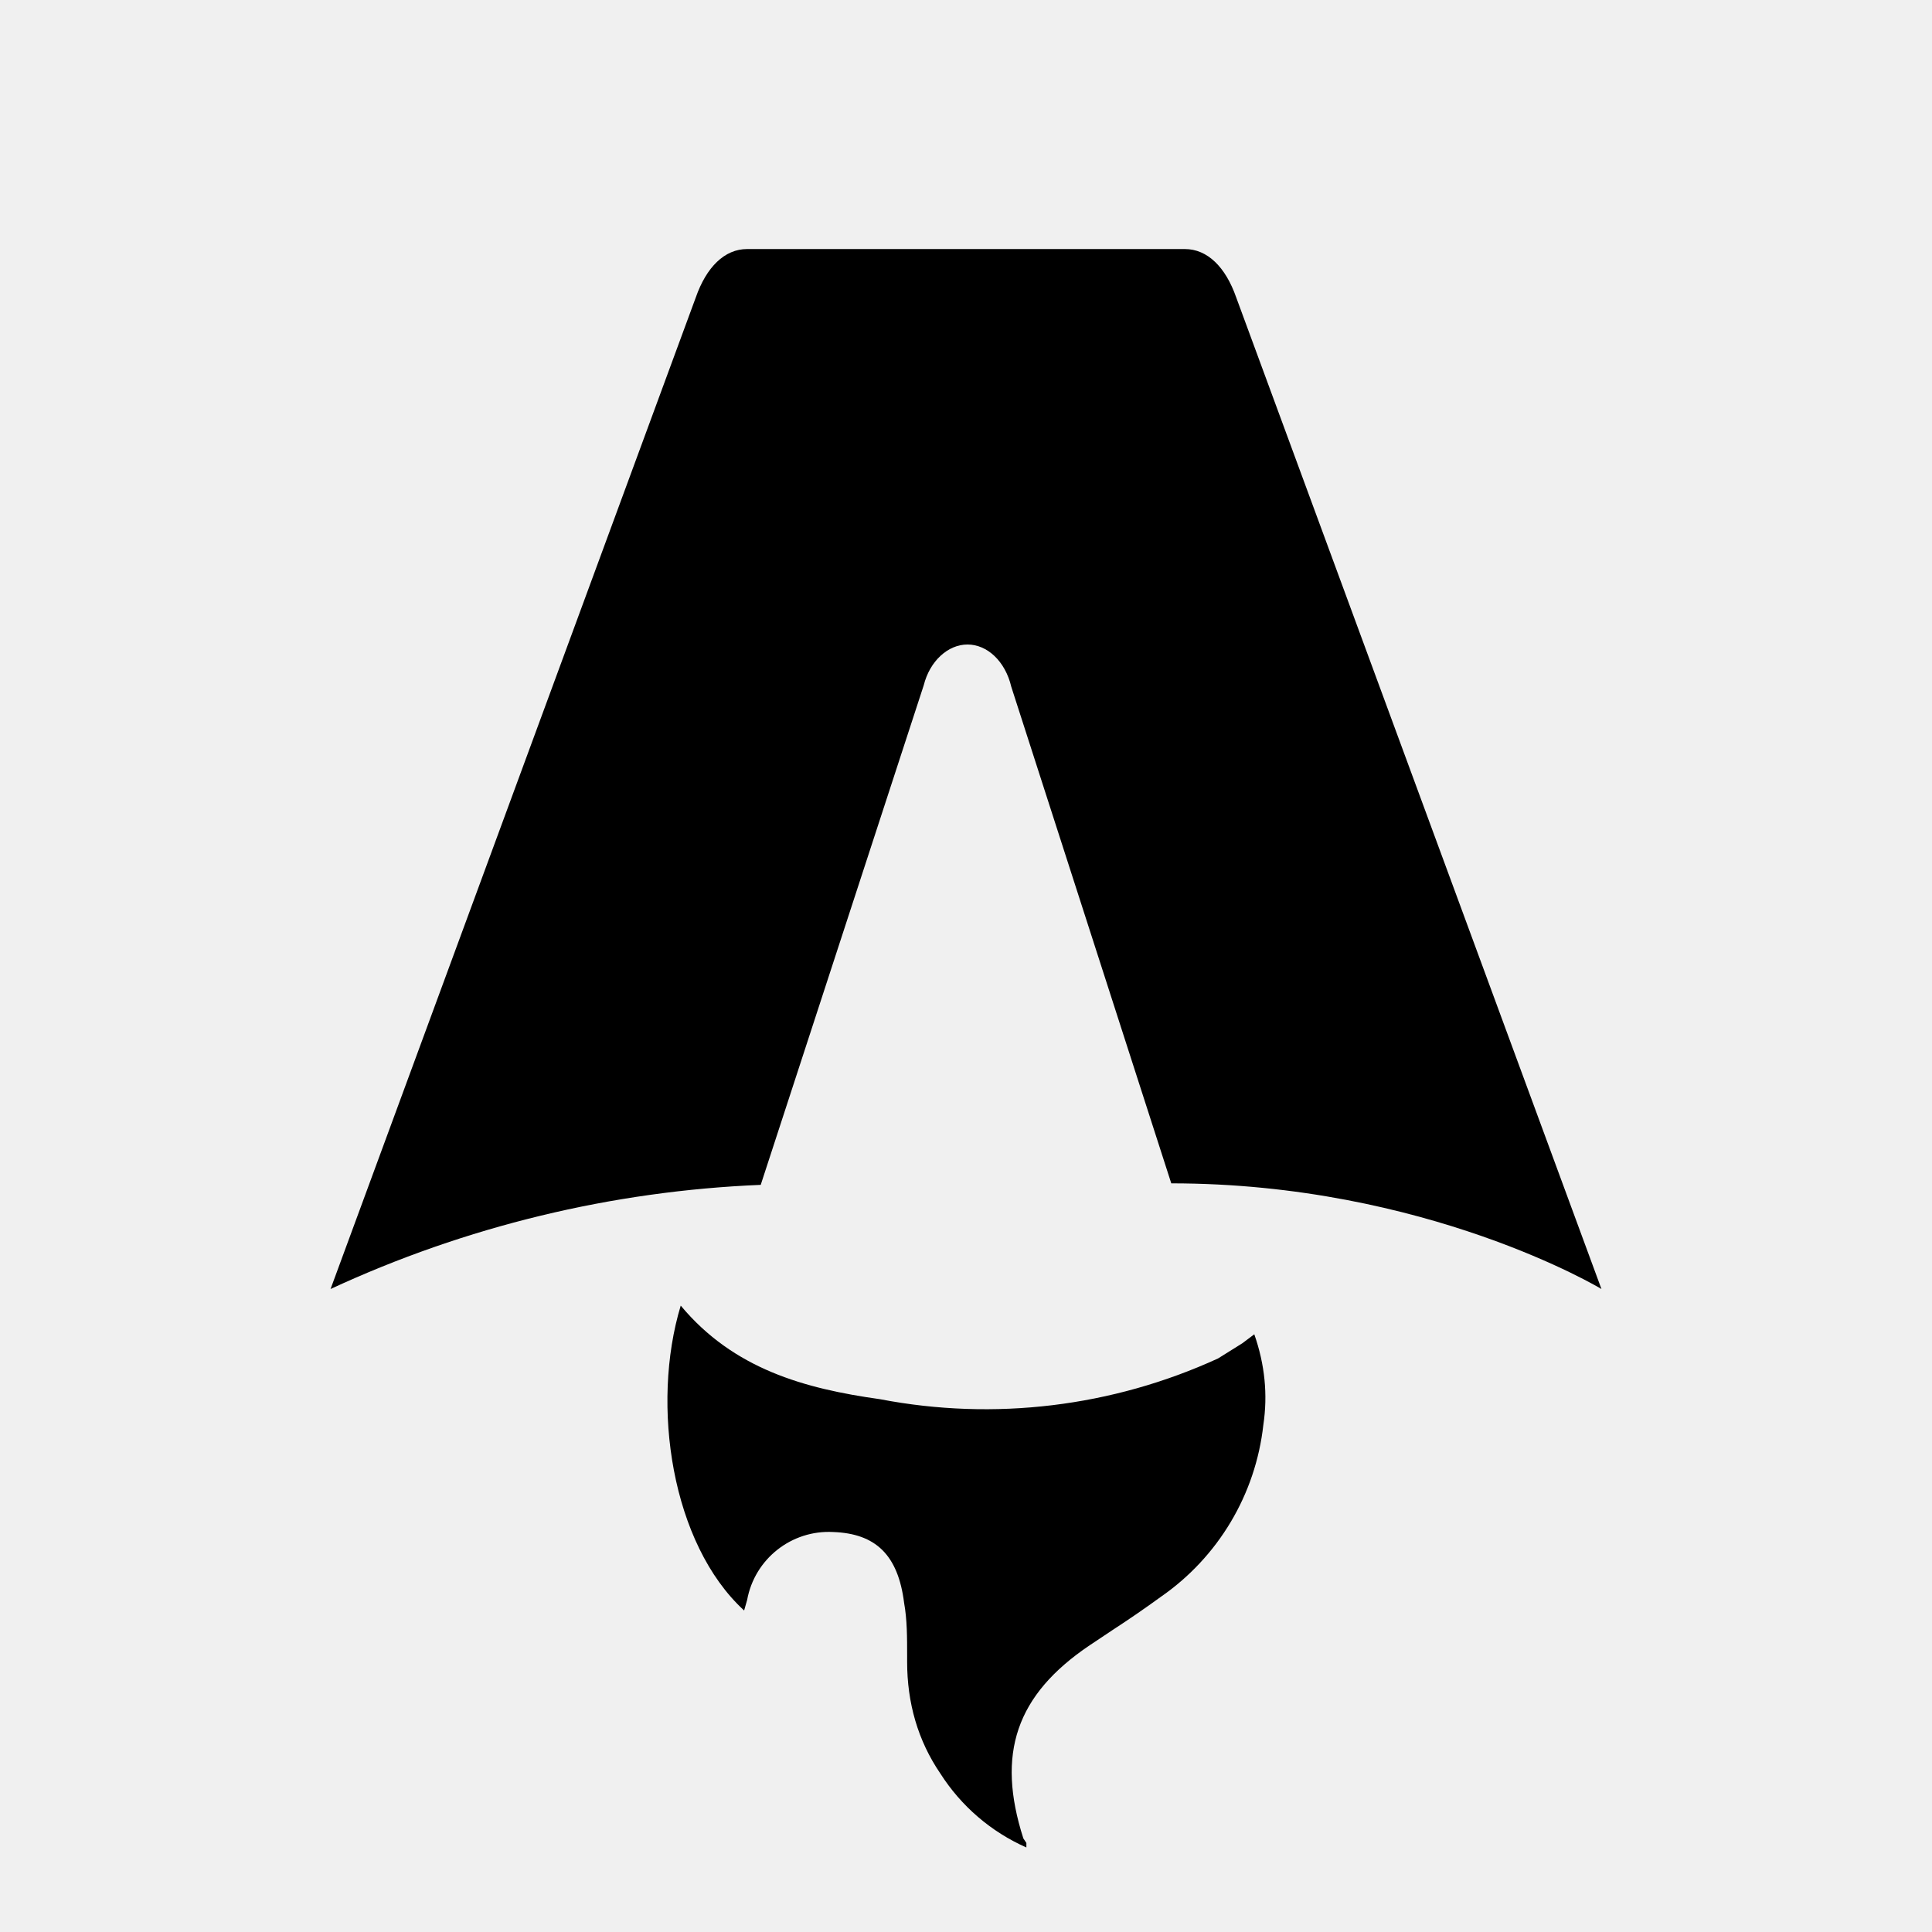
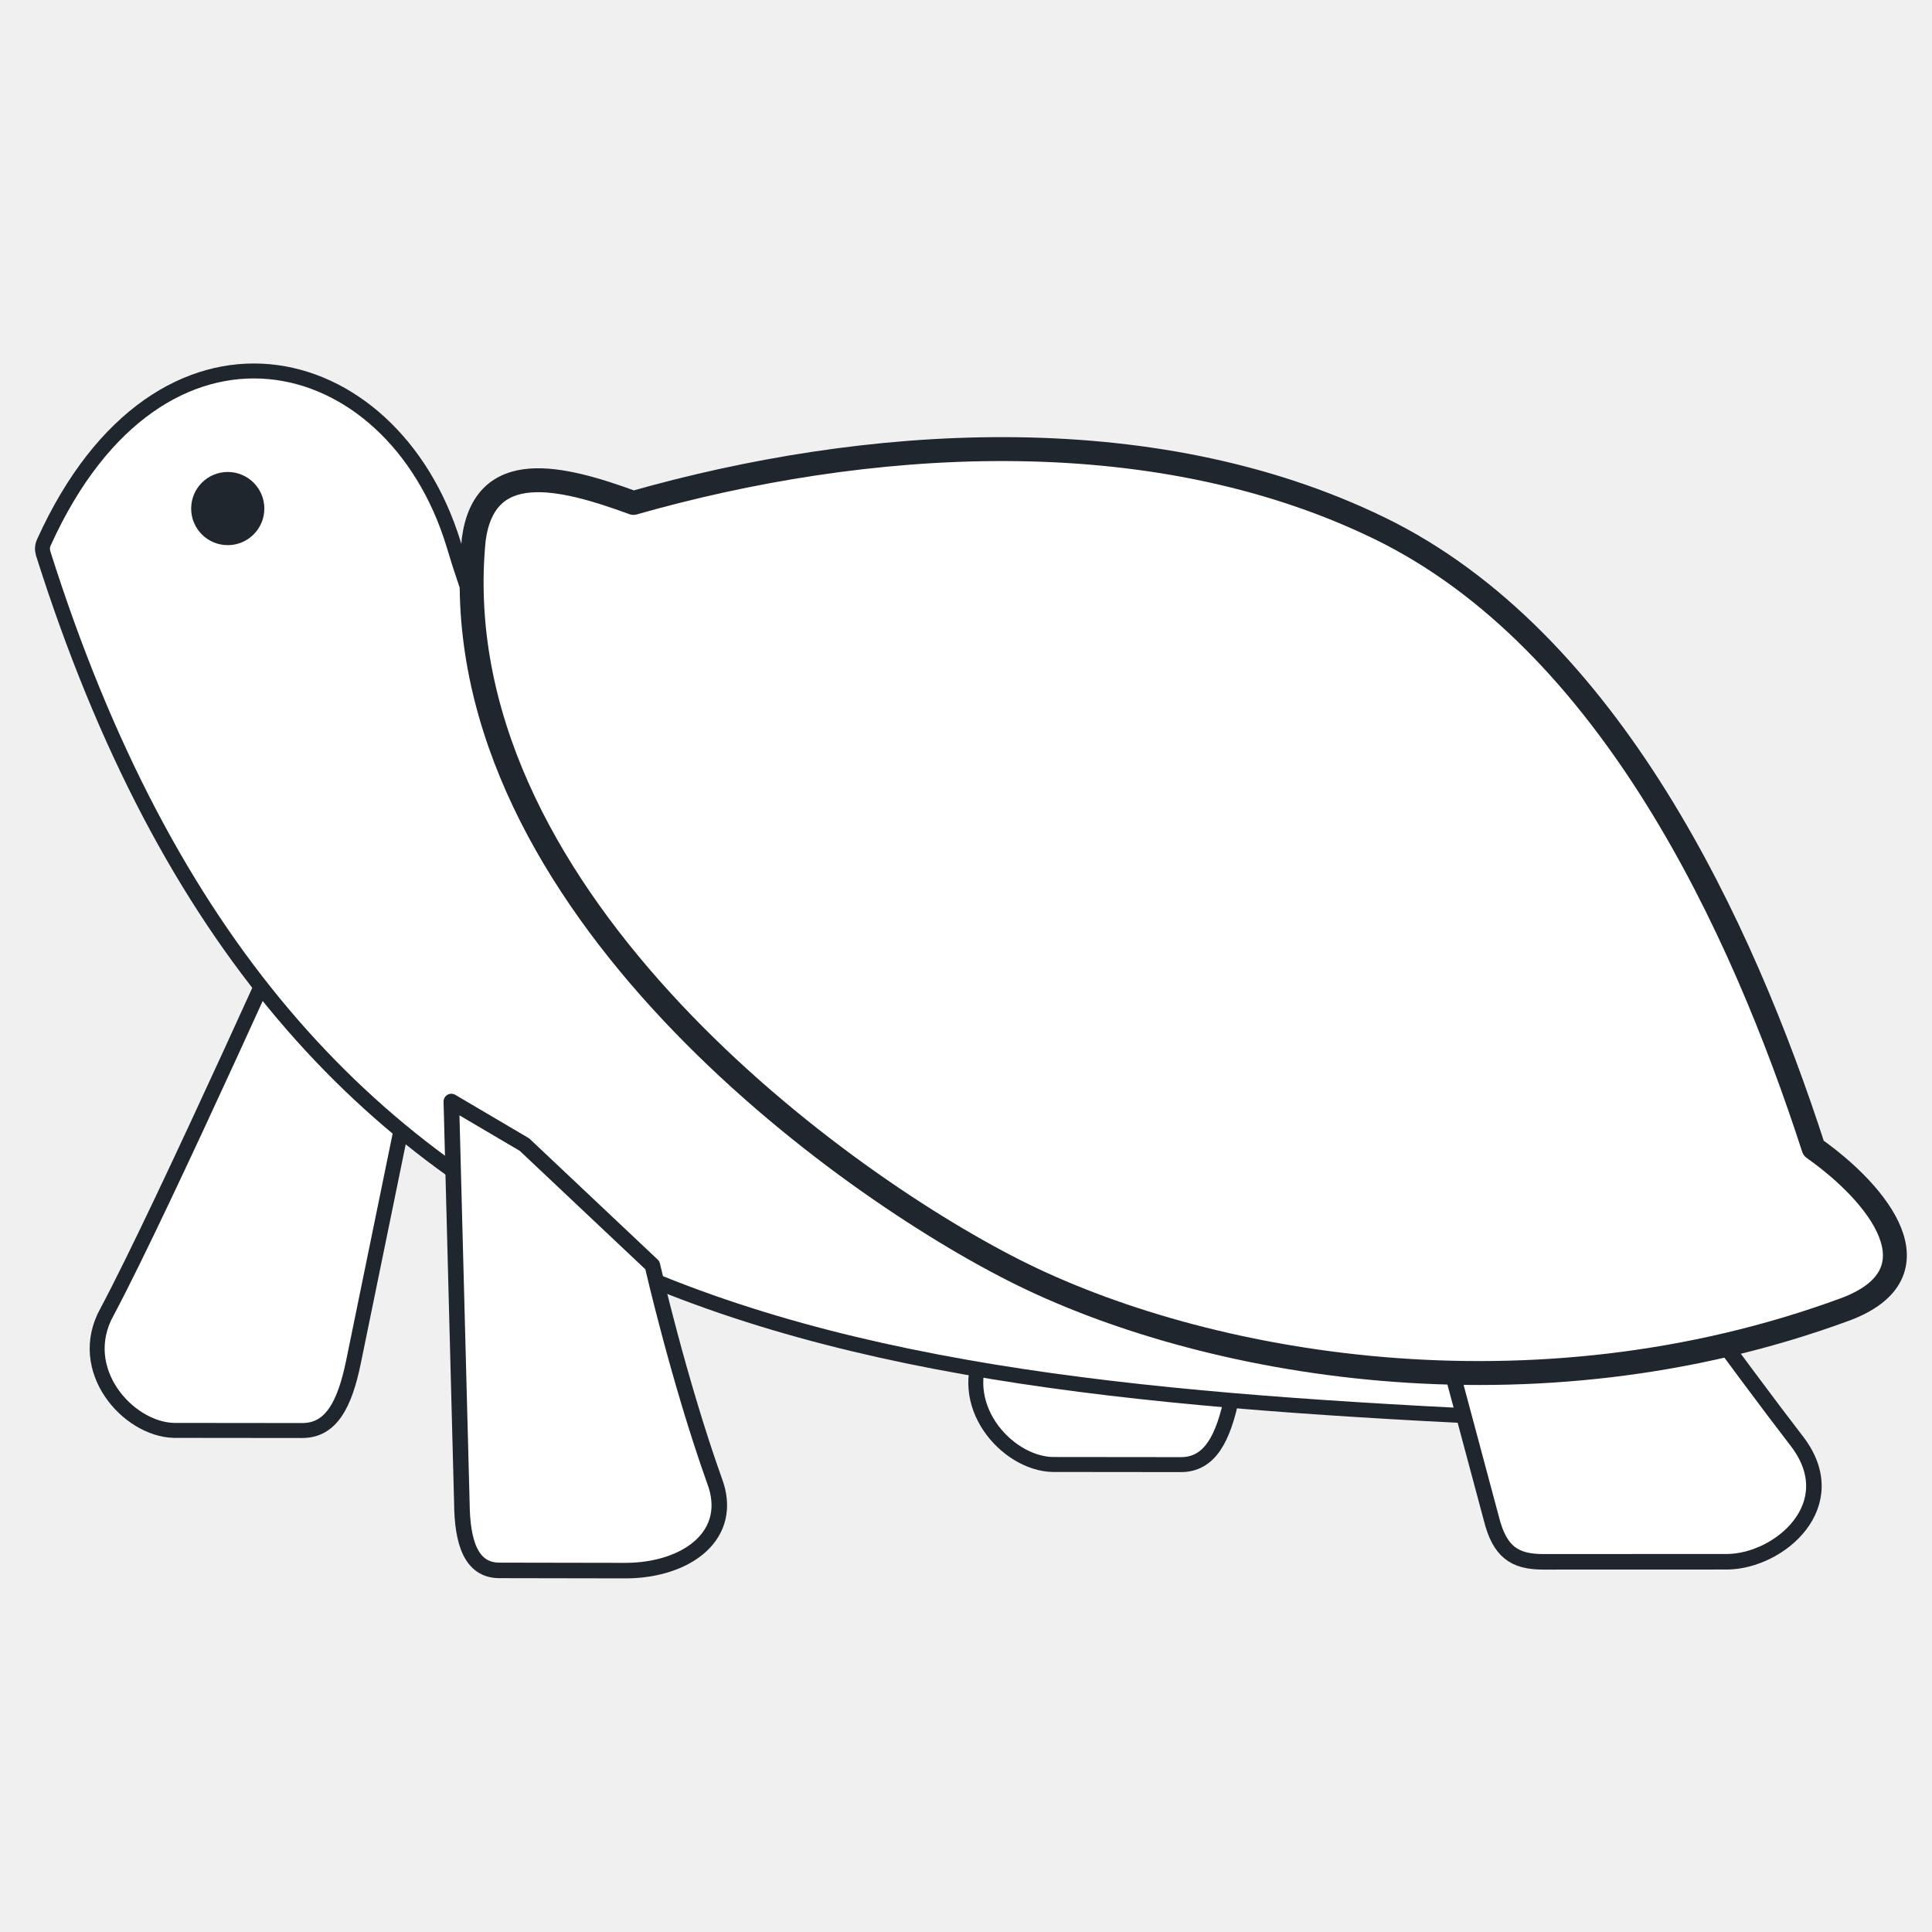
- <svg xmlns="http://www.w3.org/2000/svg" fill="none" viewBox="0 0 128 128">
-   <path d="M50.4 78.5a75.1 75.1 0 0 0-28.5 6.9l24.2-65.7c.7-2 1.9-3.2 3.4-3.2h29c1.5 0 2.7 1.2 3.4 3.2l24.2 65.7s-11.6-7-28.5-7L67 45.5c-.4-1.7-1.6-2.8-2.9-2.8-1.3 0-2.5 1.1-2.9 2.7L50.4 78.5Zm-1.1 28.2Zm-4.2-20.2c-2 6.6-.6 15.8 4.2 20.2a17.5 17.5 0 0 1 .2-.7 5.5 5.5 0 0 1 5.7-4.5c2.8.1 4.3 1.5 4.7 4.7.2 1.1.2 2.3.2 3.5v.4c0 2.7.7 5.2 2.2 7.4a13 13 0 0 0 5.7 4.9v-.3l-.2-.3c-1.8-5.6-.5-9.5 4.4-12.8l1.5-1a73 73 0 0 0 3.2-2.2 16 16 0 0 0 6.8-11.4c.3-2 .1-4-.6-6l-.8.6-1.6 1a37 37 0 0 1-22.4 2.7c-5-.7-9.7-2-13.2-6.2Z" />
-   <style>
-         path { fill: #000; }
-         @media (prefers-color-scheme: dark) {
-             path { fill: #FFF; }
-         }
-     </style>
+ <svg xmlns="http://www.w3.org/2000/svg" width="512" height="512" viewBox="15.875 15.875 103.188 103.188" version="1.1" id="svg5">
+   <defs id="defs2" />
+   <g id="layer1">
+     <g id="g17943" transform="matrix(0.7986833,0,0,0.7986833,7.422657,-11.90265)">
+       <path style="fill:#ffffff;fill-opacity:1;stroke:#20262e;stroke-width:1;stroke-linecap:round;stroke-linejoin:round;stroke-dasharray:none;stroke-dashoffset:1401.21;stroke-opacity:1;paint-order:markers fill stroke" d="m 85.708,111.407 c 0,0 -5.428,6.279 -9.209,13.374 -2.163,3.871 1.394,7.858 4.468,7.932 l 8.582,0.009 c 1.944,0.002 2.846,-1.752 3.431,-4.607 l 1.281,-6.919 z" id="path9597-4" />
+       <path style="fill:#ffffff;fill-opacity:1;stroke:#20262e;stroke-width:1;stroke-linecap:round;stroke-linejoin:round;stroke-dasharray:none;stroke-dashoffset:1401.21;stroke-opacity:1;paint-order:markers fill stroke" d="m 31.26,93.621 c 0,0 -9.736,21.786 -13.516,28.88 -2.163,3.871 1.394,7.858 4.468,7.932 l 8.582,0.009 c 1.944,0.002 2.846,-1.752 3.431,-4.607 l 3.674,-17.926 z" id="path9597" />
+       <path style="fill:#ffffff;fill-opacity:1;stroke:#20262e;stroke-width:1;stroke-linecap:round;stroke-linejoin:round;stroke-dasharray:none;stroke-dashoffset:1401.21;stroke-opacity:1;paint-order:markers fill stroke" d="m 13.47,71.789 c 16.538,52.26 53.212,55.744 101.068,57.952 3.331,-4.637 6.773,-2.668 -2.634,-8.748 C 73.678,108.191 49.424,99.966 40.906,71.135 36.78,57.703 21.29,53.937 13.536,71.01 c -0.135,0.29 -0.139,0.497 -0.066,0.78 z" id="path2542" />
+       <path style="fill:#ffffff;fill-opacity:1;stroke:#20262e;stroke-width:1.039;stroke-linecap:round;stroke-linejoin:round;stroke-dasharray:none;stroke-dashoffset:1401.21;stroke-opacity:1;paint-order:markers fill stroke" d="m 119.822,116.393 c 0,0 7.146,9.869 10.957,14.809 3.188,4.21 -1.196,7.98 -4.688,8.016 l -12.308,0.004 c -1.932,5.7e-4 -2.919,-0.668 -3.479,-2.928 l -6.376,-23.804 5.551,0.432 z" id="path9597-3-1" />
+       <path style="fill:#ffffff;fill-opacity:1;stroke:#20262e;stroke-width:1.6;stroke-linecap:round;stroke-linejoin:round;stroke-dasharray:none;stroke-dashoffset:1401.21;stroke-opacity:1;paint-order:markers fill stroke" d="M 52.942,68.411 C 48.031,66.607 42.997,65.411 42.264,70.849 c -2.283,23.329 23.593,42.531 36.144,48.886 12.55,6.355 34.581,10.356 55.641,2.579 6.337,-2.426 2.196,-7.658 -2.188,-10.755 C 127.076,96.781 118.227,77.589 102.826,70.1 87.425,62.61 68.258,64.051 52.942,68.411 Z" id="path5005" />
+       <path style="fill:#ffffff;fill-opacity:1;stroke:#20262e;stroke-width:1.039;stroke-linecap:round;stroke-linejoin:round;stroke-dasharray:none;stroke-dashoffset:1401.21;stroke-opacity:1;paint-order:markers fill stroke" d="m 54.209,119.39 c 0,0 1.765,7.716 4.145,14.387 1.397,3.656 -1.836,6.009 -5.899,6.034 l -8.48,-0.015 c -1.932,-0.003 -2.48,-1.961 -2.506,-4.492 l -0.705,-26.863 4.892,2.882 z" id="path9597-3" />
+       <circle style="fill:#20262e;fill-opacity:1;stroke:none;stroke-width:3.405;stroke-linecap:round;stroke-linejoin:round;stroke-dasharray:none;stroke-dashoffset:1401.21;stroke-opacity:1;paint-order:markers fill stroke" id="path8039" cx="25.813" cy="68.788" r="2.447" />
+     </g>
+   </g>
</svg>
